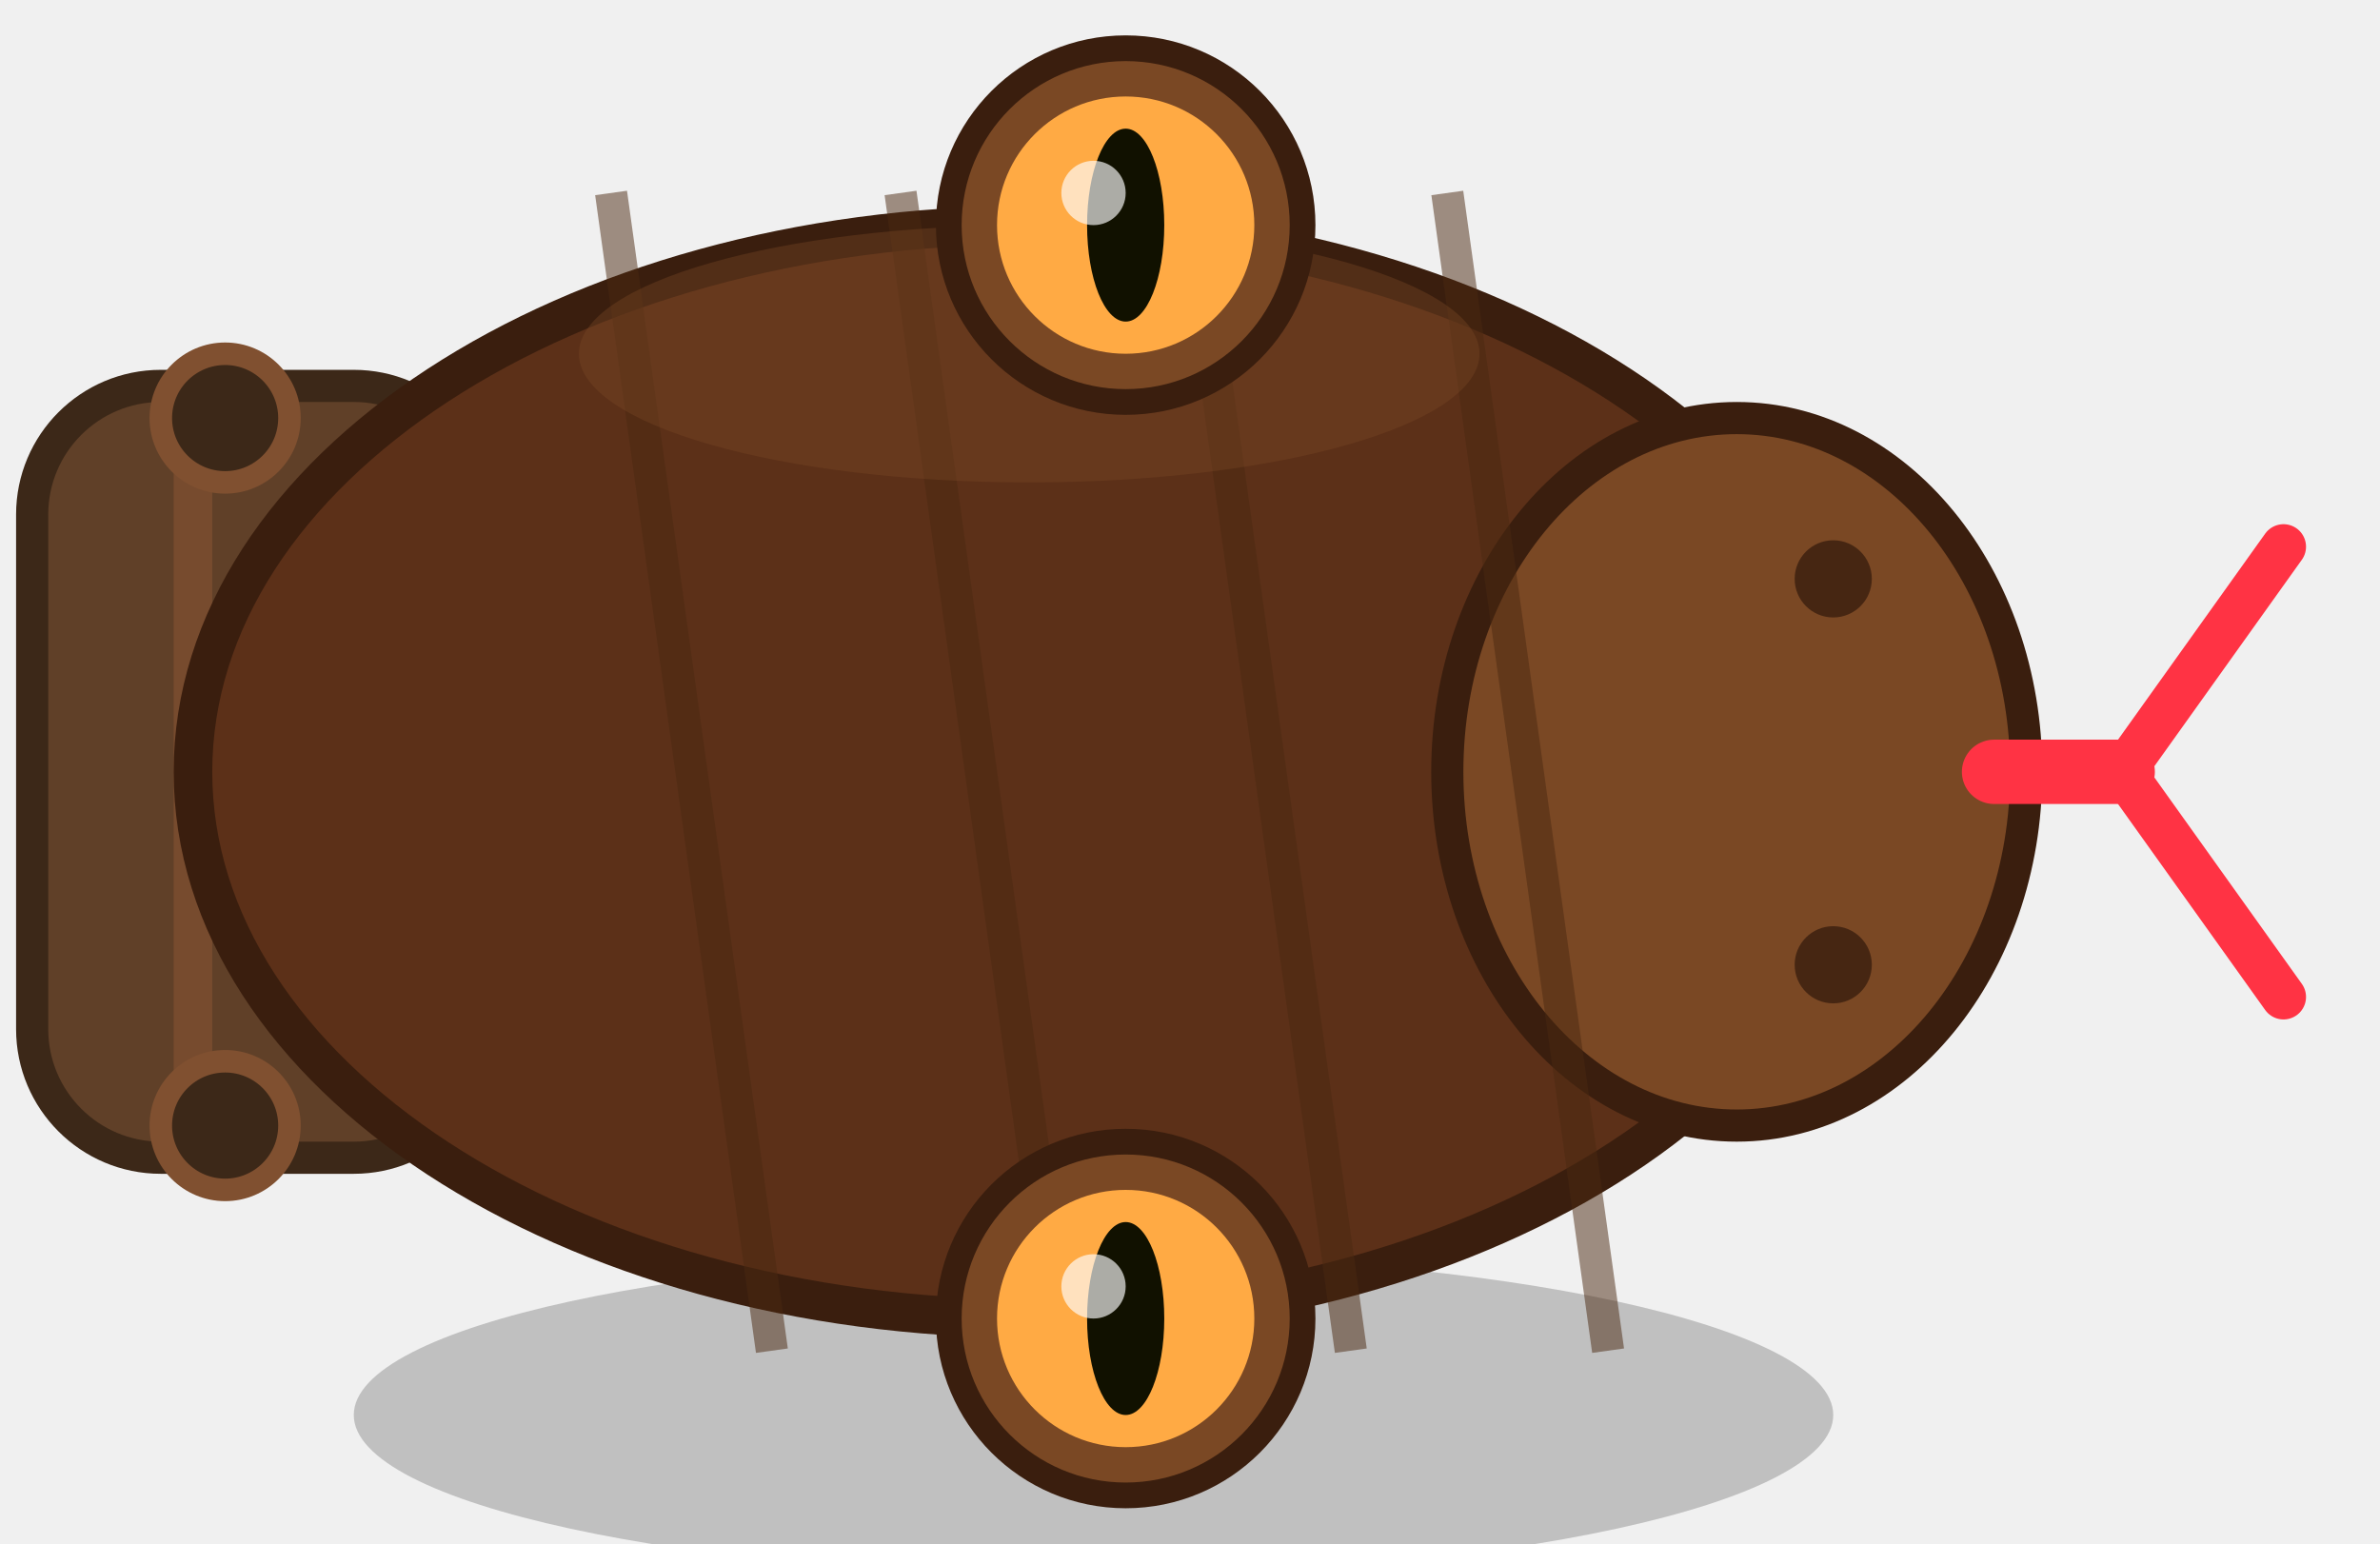
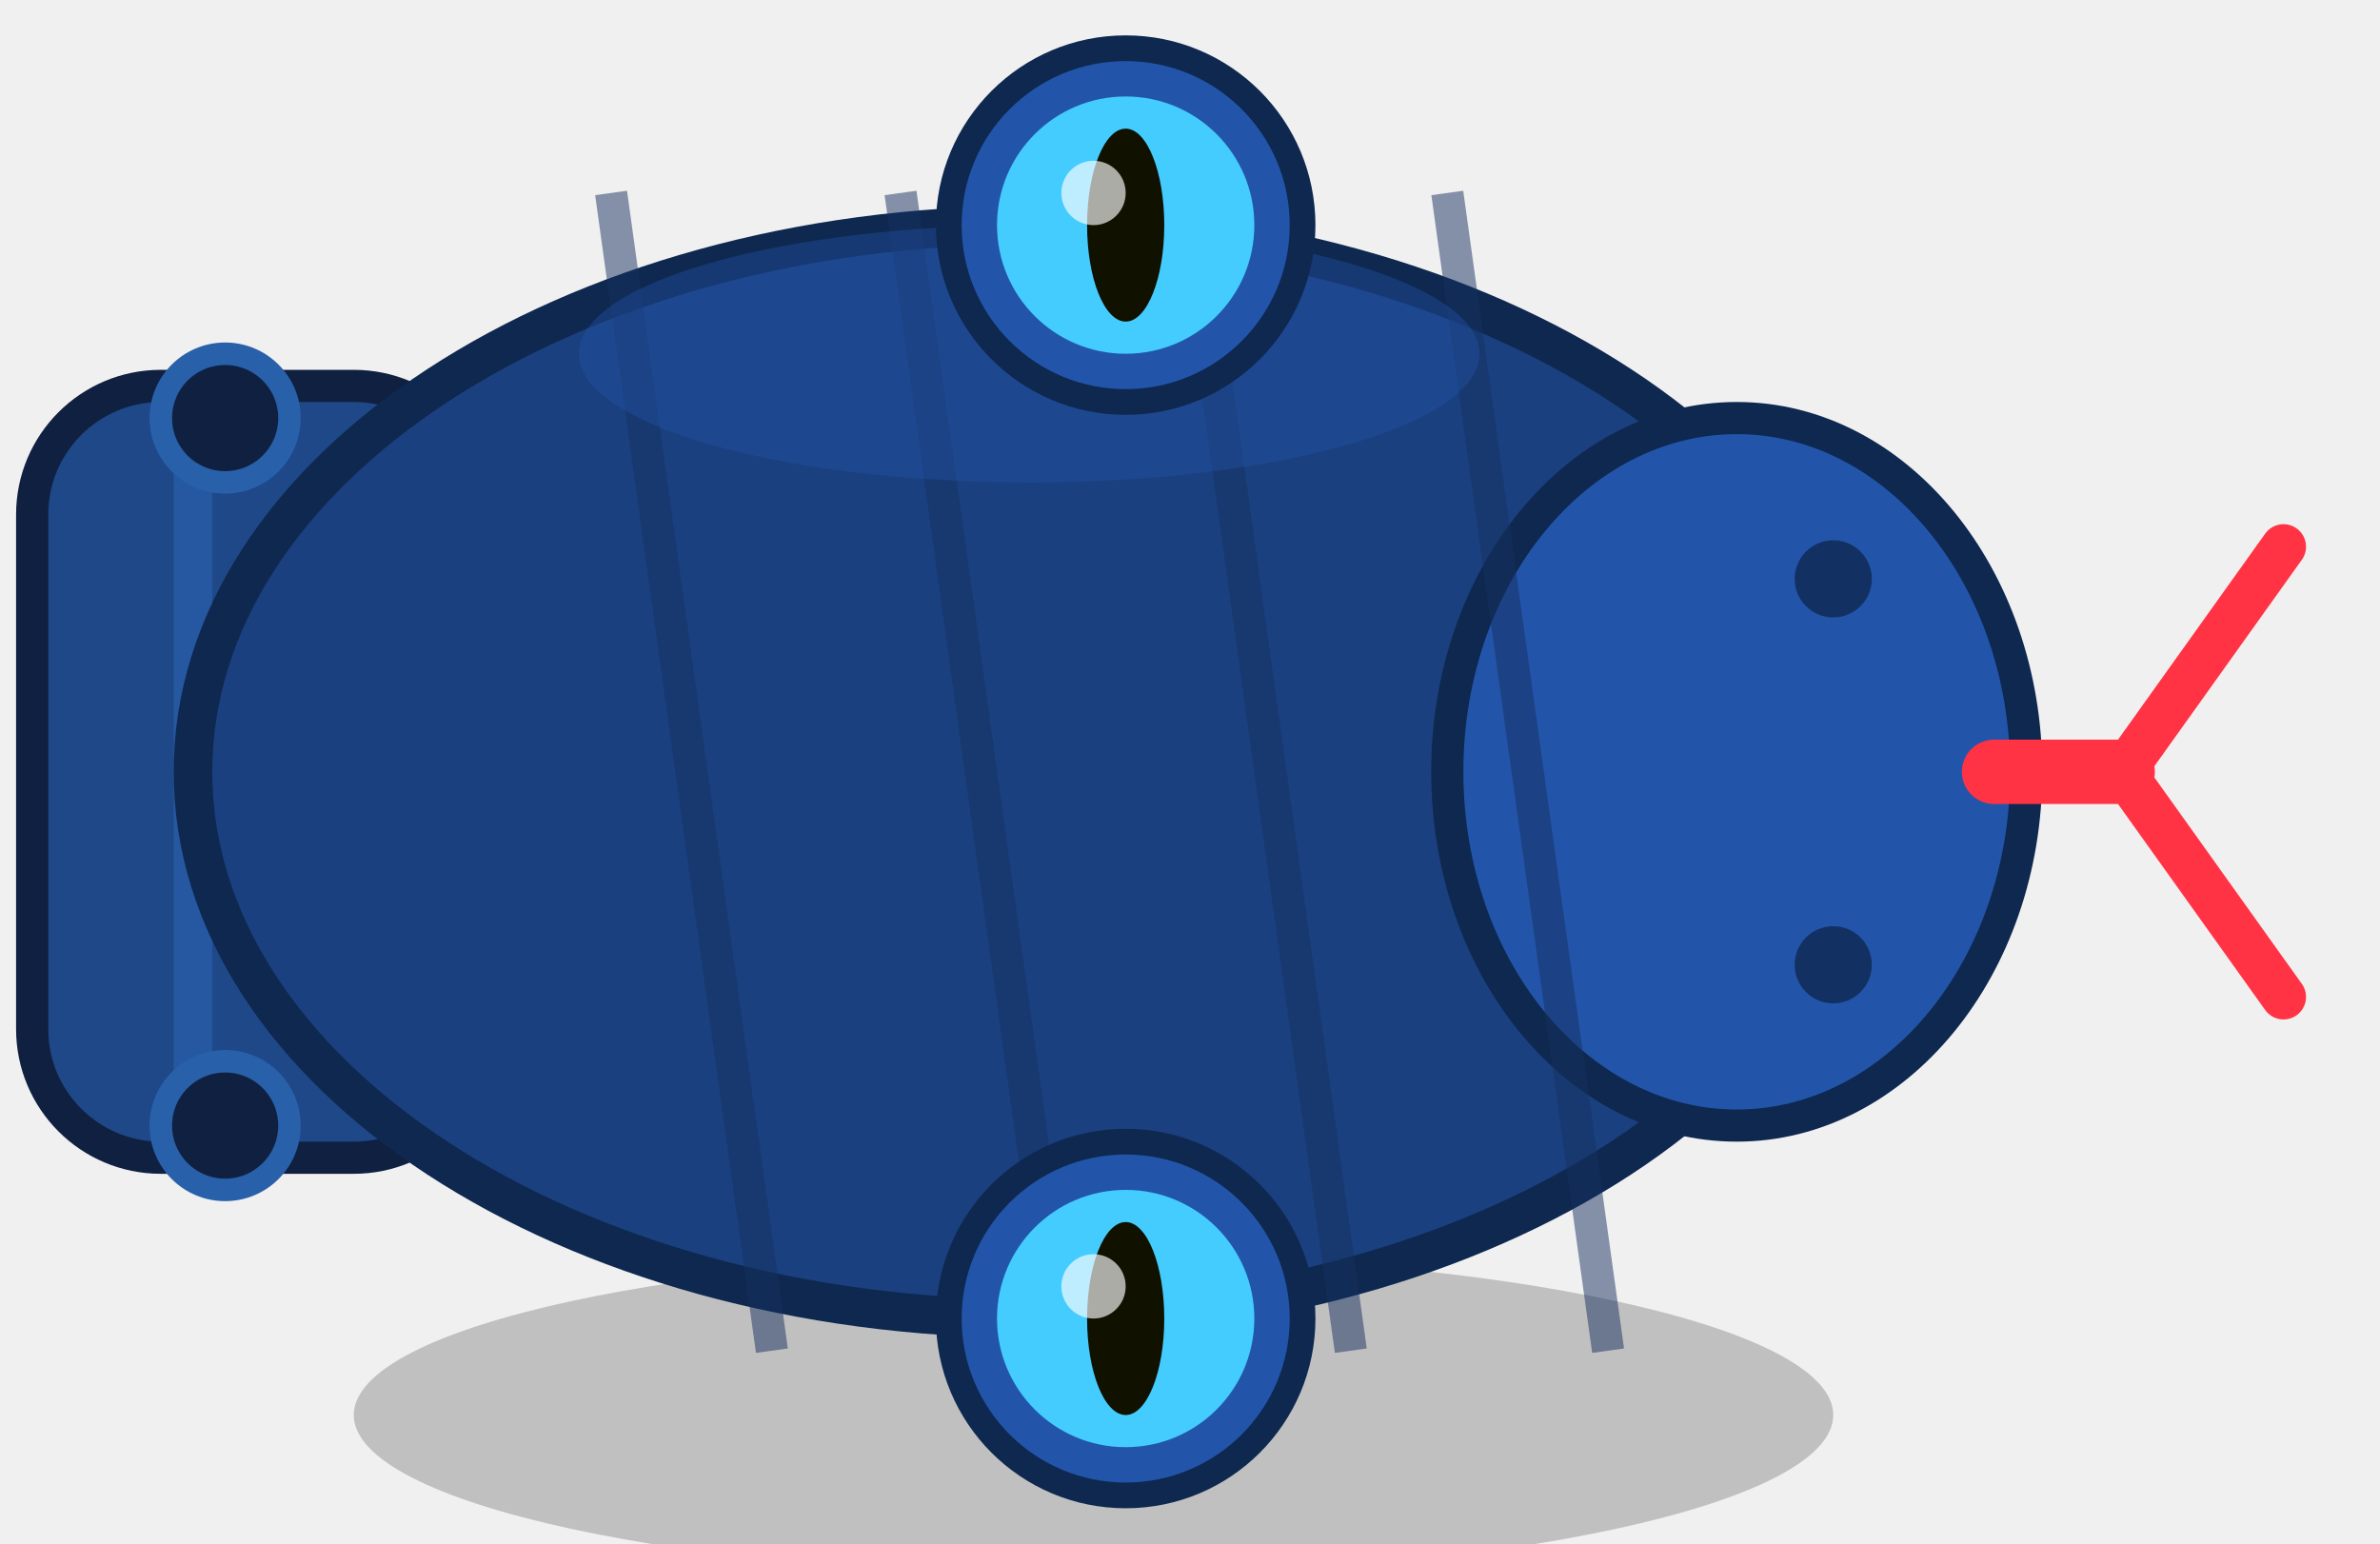
<svg xmlns="http://www.w3.org/2000/svg" viewBox="0 0 74 48" width="74" height="48">
  <ellipse cx="34" cy="44" rx="23" ry="5" fill="#000000" opacity="0.20" />
-   <rect x="1" y="12" width="14" height="24" rx="4" fill="#604028" stroke="#3c2818" stroke-width="1" />
-   <line x1="6" y1="13" x2="6" y2="35" stroke="#805030" stroke-width="1.2" opacity="0.7" />
-   <circle cx="7" cy="13" r="2" fill="#3c2818" stroke="#805030" stroke-width="0.7" />
-   <circle cx="7" cy="35" r="2" fill="#3c2818" stroke="#805030" stroke-width="0.7" />
-   <ellipse cx="32" cy="24" rx="26" ry="17" fill="#5c3018" stroke="#3a1e0e" stroke-width="1.2" />
-   <ellipse cx="54" cy="24" rx="9" ry="11" fill="#7a4824" stroke="#3a1e0e" stroke-width="1" />
-   <line x1="19" y1="6" x2="24" y2="42" stroke="#4a2810" stroke-width="1" opacity="0.50" />
-   <line x1="28" y1="6" x2="33" y2="42" stroke="#4a2810" stroke-width="1" opacity="0.50" />
-   <line x1="37" y1="6" x2="42" y2="42" stroke="#4a2810" stroke-width="1" opacity="0.50" />
-   <line x1="45" y1="6" x2="50" y2="42" stroke="#4a2810" stroke-width="1" opacity="0.50" />
-   <ellipse cx="32" cy="11" rx="14" ry="4" fill="#7a4824" opacity="0.38" />
+   <rect x="1" y="12" width="14" height="24" rx="4" fill="#1e4888" stroke="#102040" stroke-width="1" />
+   <line x1="6" y1="13" x2="6" y2="35" stroke="#2860aa" stroke-width="1.2" opacity="0.7" />
+   <circle cx="7" cy="13" r="2" fill="#102040" stroke="#2860aa" stroke-width="0.7" />
+   <circle cx="7" cy="35" r="2" fill="#102040" stroke="#2860aa" stroke-width="0.7" />
+   <ellipse cx="32" cy="24" rx="26" ry="17" fill="#1a4080" stroke="#0e2850" stroke-width="1.2" />
+   <ellipse cx="54" cy="24" rx="9" ry="11" fill="#2255aa" stroke="#0e2850" stroke-width="1" />
+   <line x1="19" y1="6" x2="24" y2="42" stroke="#163060" stroke-width="1" opacity="0.50" />
+   <line x1="28" y1="6" x2="33" y2="42" stroke="#163060" stroke-width="1" opacity="0.50" />
+   <line x1="37" y1="6" x2="42" y2="42" stroke="#163060" stroke-width="1" opacity="0.50" />
+   <line x1="45" y1="6" x2="50" y2="42" stroke="#163060" stroke-width="1" opacity="0.50" />
+   <ellipse cx="32" cy="11" rx="14" ry="4" fill="#2255aa" opacity="0.38" />
  <line x1="62" y1="24" x2="66" y2="24" stroke="#ff3344" stroke-width="2" stroke-linecap="round" />
  <line x1="66" y1="24" x2="71" y2="17" stroke="#ff3344" stroke-width="1.4" stroke-linecap="round" />
  <line x1="66" y1="24" x2="71" y2="31" stroke="#ff3344" stroke-width="1.4" stroke-linecap="round" />
-   <circle cx="35" cy="7" r="5.5" fill="#7a4824" stroke="#3a1e0e" stroke-width="0.8" />
-   <circle cx="35" cy="7" r="4" fill="#ffaa44" />
+   <circle cx="35" cy="7" r="5.5" fill="#2255aa" stroke="#0e2850" stroke-width="0.8" />
+   <circle cx="35" cy="7" r="4" fill="#44ccff" />
  <ellipse cx="35" cy="7" rx="1.2" ry="3" fill="#111100" />
  <circle cx="34" cy="6" r="1" fill="white" opacity="0.65" />
-   <circle cx="35" cy="41" r="5.5" fill="#7a4824" stroke="#3a1e0e" stroke-width="0.8" />
-   <circle cx="35" cy="41" r="4" fill="#ffaa44" />
+   <circle cx="35" cy="41" r="5.5" fill="#2255aa" stroke="#0e2850" stroke-width="0.8" />
+   <circle cx="35" cy="41" r="4" fill="#44ccff" />
  <ellipse cx="35" cy="41" rx="1.2" ry="3" fill="#111100" />
  <circle cx="34" cy="40" r="1" fill="white" opacity="0.65" />
-   <circle cx="57" cy="18" r="1.2" fill="#3a1e0e" opacity="0.8" />
-   <circle cx="57" cy="30" r="1.2" fill="#3a1e0e" opacity="0.8" />
+   <circle cx="57" cy="18" r="1.2" fill="#0e2850" opacity="0.8" />
+   <circle cx="57" cy="30" r="1.2" fill="#0e2850" opacity="0.8" />
</svg>
